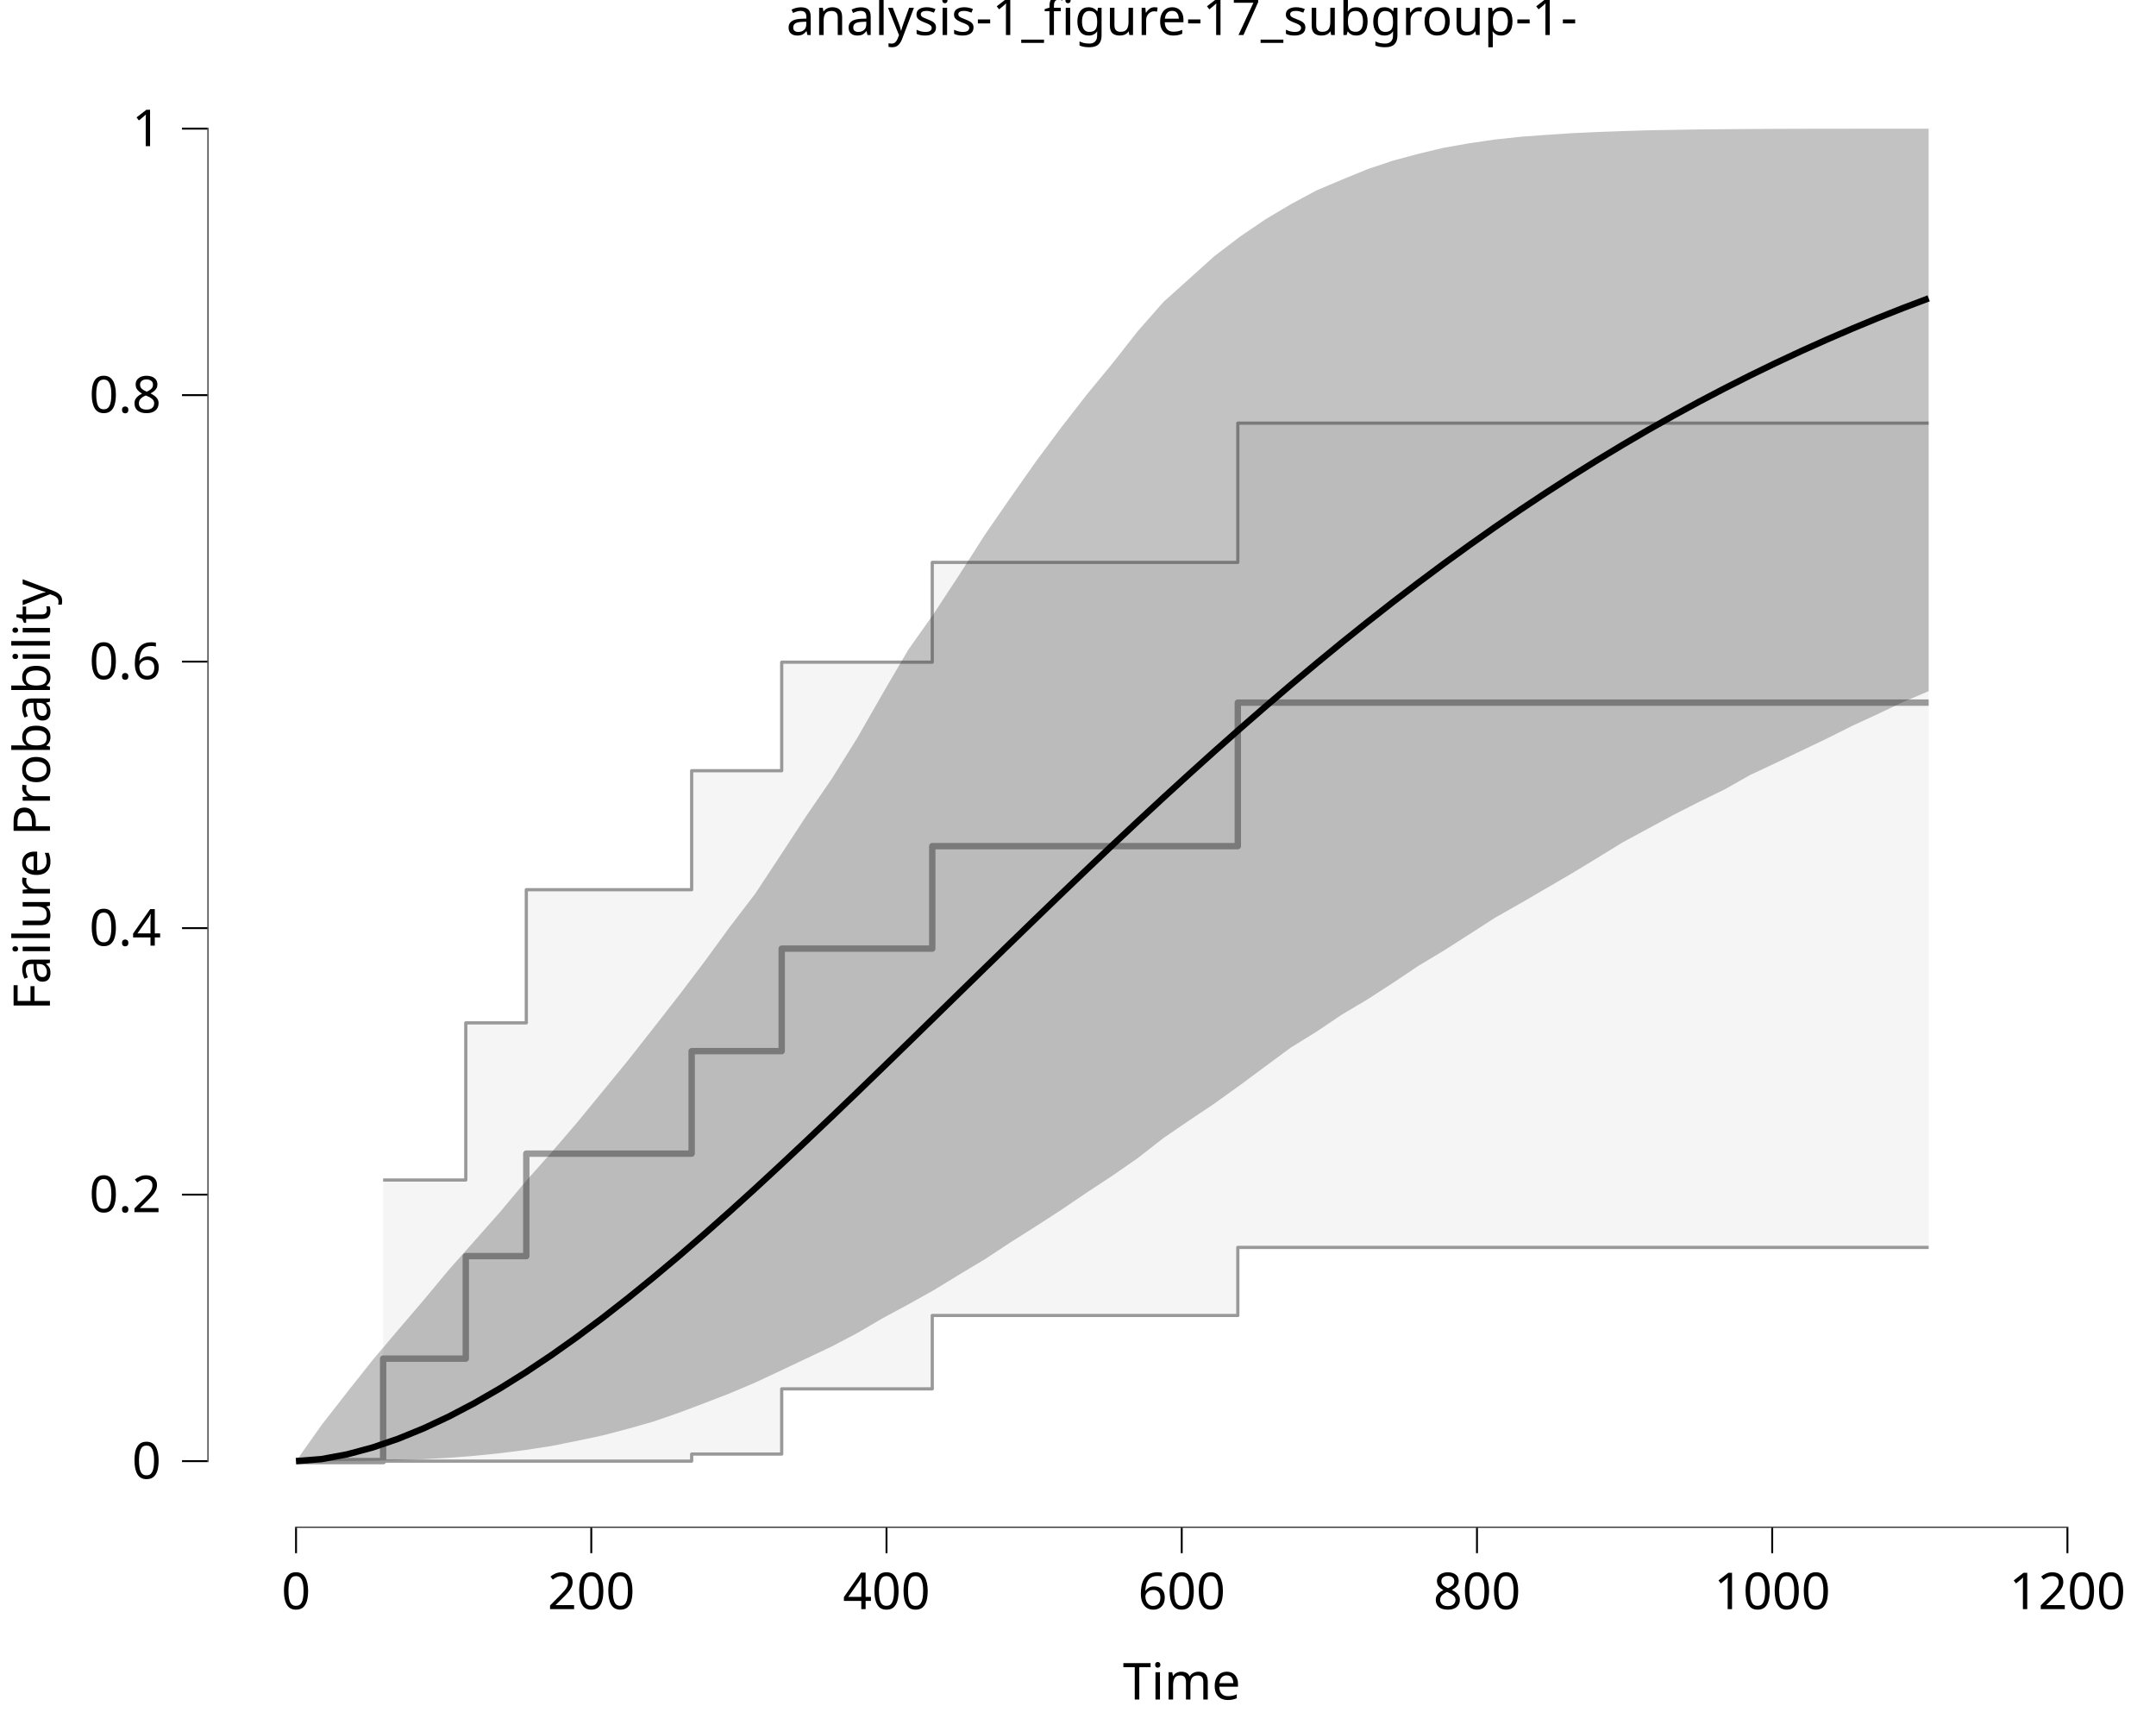
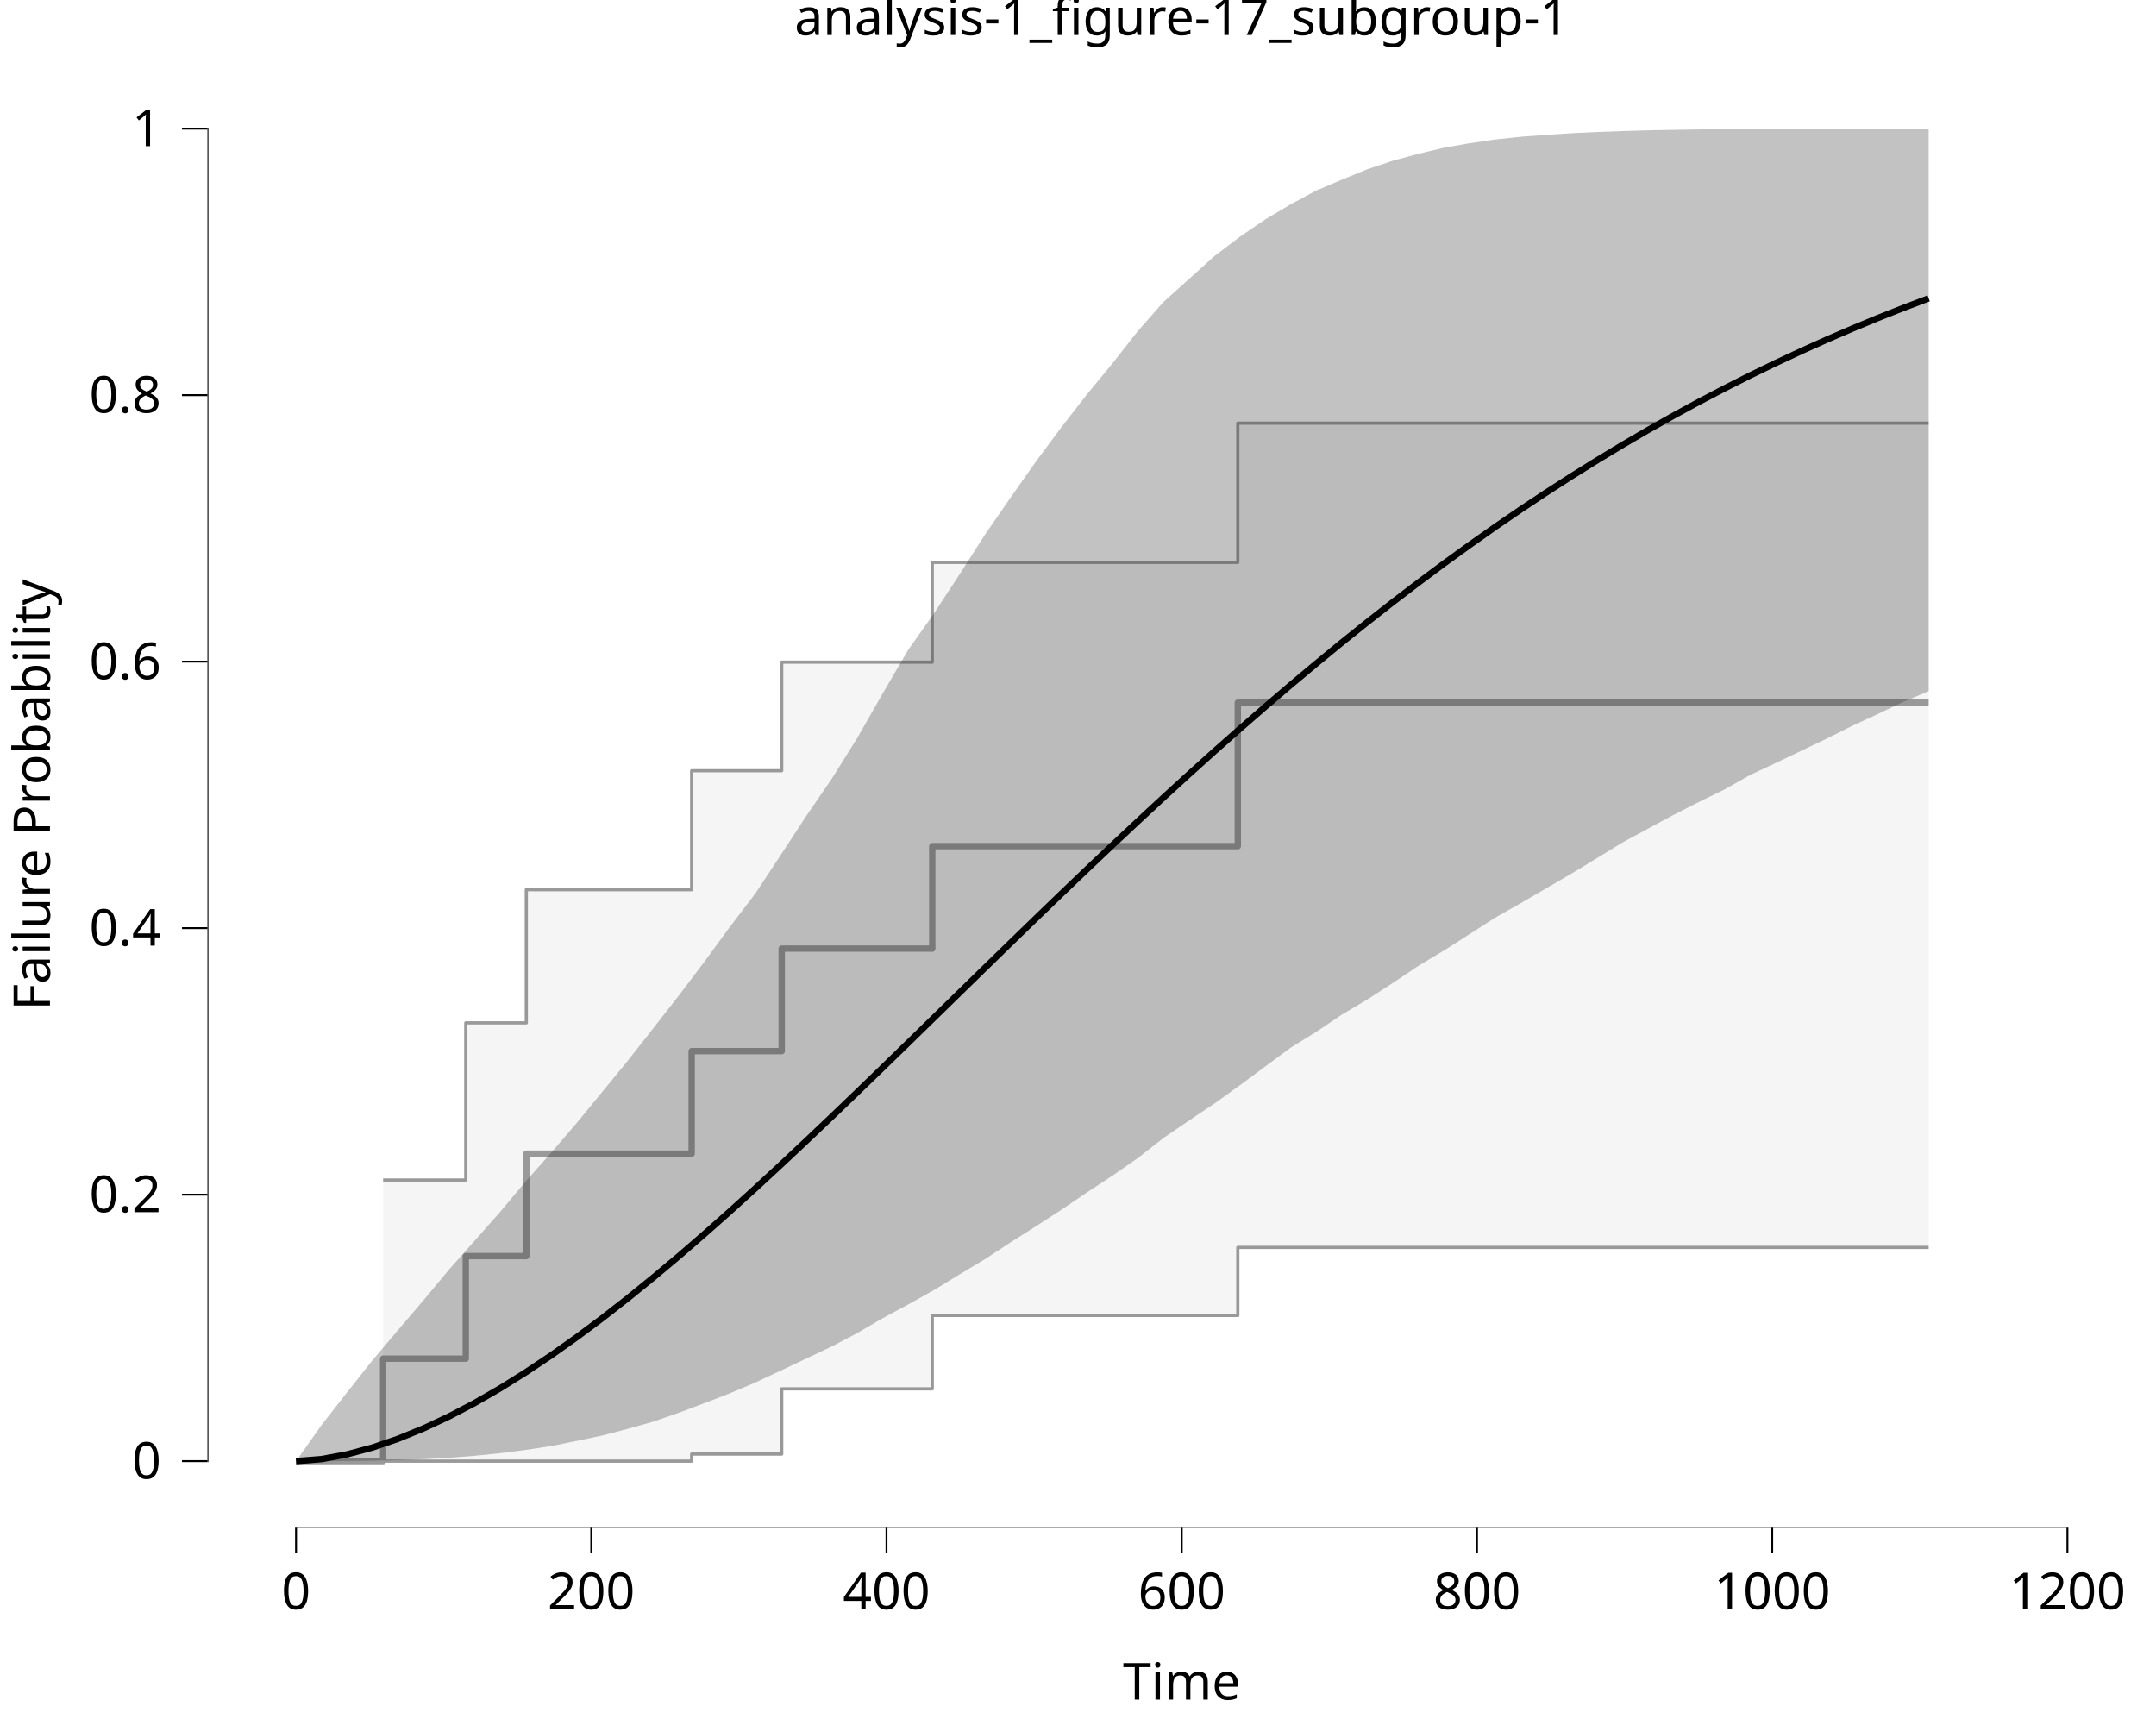
<svg xmlns="http://www.w3.org/2000/svg" class="svglite" data-engine-version="2.0" width="720.00pt" height="576.00pt" viewBox="0 0 720.00 576.00">
  <defs>
    <style type="text/css">
    .svglite line, .svglite polyline, .svglite polygon, .svglite path, .svglite rect, .svglite circle {
      fill: none;
      stroke: #000000;
      stroke-linecap: round;
      stroke-linejoin: round;
      stroke-miterlimit: 10.00;
    }
  </style>
  </defs>
  <rect width="100%" height="100%" style="stroke: none; fill: #FFFFFF;" />
  <defs>
    <clipPath id="cpMC4wMHw3MjAuMDB8MC4wMHw1NzYuMDA=">
      <rect x="0.00" y="0.00" width="720.00" height="576.00" />
    </clipPath>
  </defs>
  <g clip-path="url(#cpMC4wMHw3MjAuMDB8MC4wMHw1NzYuMDA=)">
    <rect x="-0" y="0.00" width="720.00" height="576.00" style="stroke-width: 10.67; stroke: none;" />
  </g>
  <defs>
    <clipPath id="cpNjkuMjh8NzIwLjAwfDIwLjcxfDUxMC4xNA==">
      <rect x="69.28" y="20.71" width="650.72" height="489.43" />
    </clipPath>
  </defs>
  <g clip-path="url(#cpNjkuMjh8NzIwLjAwfDIwLjcxfDUxMC4xNA==)">
    <rect x="69.28" y="20.71" width="650.72" height="489.43" style="stroke-width: 10.67; stroke: none;" />
    <polygon points="127.95,394.02 155.55,394.02 155.55,341.55 175.76,341.55 175.76,297.08 230.98,297.08 230.98,257.35 261.05,257.35 261.05,221.11 311.33,221.11 311.33,187.79 413.37,187.79 413.37,141.29 413.37,141.29 644.08,141.29 644.08,416.52 413.37,416.52 413.37,416.52 413.37,439.25 311.33,439.25 311.33,463.76 261.05,463.76 261.05,485.53 230.98,485.53 230.98,487.89 175.76,487.89 175.76,487.89 155.55,487.89 155.55,487.89 127.95,487.89 " style="stroke-width: 0.00; stroke: none; stroke-linecap: butt; fill: #999999; fill-opacity: 0.10;" />
    <polyline points="127.95,394.02 155.55,394.02 155.55,341.55 175.76,341.55 175.76,297.08 230.98,297.08 230.98,257.35 261.05,257.35 261.05,221.11 311.33,221.11 311.33,187.79 413.37,187.79 413.37,141.29 413.37,141.29 644.08,141.29 " style="stroke-width: 1.07; stroke: #999999; stroke-linecap: butt;" />
    <polyline points="644.08,416.52 413.37,416.52 413.37,416.52 413.37,439.25 311.33,439.25 311.33,463.76 261.05,463.76 261.05,485.53 230.98,485.53 230.98,487.89 175.76,487.89 175.76,487.89 155.55,487.89 155.55,487.89 127.95,487.89 " style="stroke-width: 1.07; stroke: #999999; stroke-linecap: butt;" />
    <polyline points="98.86,487.89 127.95,487.89 127.95,453.67 155.55,453.67 155.55,419.44 175.76,419.44 175.76,385.21 230.98,385.21 230.98,350.99 261.05,350.99 261.05,316.76 311.33,316.76 311.33,282.54 413.37,282.54 413.37,234.62 413.37,234.62 644.08,234.62 " style="stroke-width: 2.13; stroke: #999999; stroke-linecap: butt;" />
    <polygon points="98.86,487.89 107.38,475.84 115.90,464.92 124.42,454.16 132.94,444.10 141.46,434.14 149.98,423.89 158.50,414.31 167.01,404.68 175.53,394.51 184.05,384.94 192.57,375.01 201.09,364.63 209.61,354.23 218.13,343.39 226.65,332.48 235.17,321.23 243.69,309.57 252.21,298.41 260.72,285.51 269.24,272.49 277.76,260.06 286.28,246.42 294.80,231.53 303.32,216.96 311.84,204.91 320.36,191.93 328.88,178.59 337.40,166.26 345.92,154.14 354.43,142.70 362.95,131.73 371.47,121.39 379.99,110.54 388.51,100.85 397.03,93.19 405.55,85.52 414.07,79.04 422.59,73.23 431.11,68.17 439.63,63.59 448.14,59.99 456.66,56.50 465.18,53.64 473.70,51.35 482.22,49.32 490.74,47.83 499.26,46.58 507.78,45.67 516.30,45.04 524.82,44.48 533.34,44.07 541.85,43.77 550.37,43.51 558.89,43.36 567.41,43.22 575.93,43.14 584.45,43.08 592.97,43.03 601.49,43.00 610.01,42.99 618.53,42.98 627.04,42.97 635.56,42.96 644.08,42.96 644.08,230.78 635.56,234.40 627.04,238.45 618.53,242.38 610.01,246.65 601.49,250.72 592.97,254.79 584.45,258.78 575.93,263.60 567.41,267.76 558.89,272.10 550.37,276.69 541.85,281.30 533.34,286.53 524.82,291.70 516.30,296.66 507.78,301.62 499.26,306.45 490.74,311.94 482.22,317.38 473.70,322.50 465.18,328.20 456.66,333.72 448.14,338.78 439.63,344.51 431.11,349.77 422.59,356.06 414.07,362.38 405.55,368.49 397.03,374.20 388.51,380.02 379.99,386.68 371.47,392.60 362.95,398.19 354.43,403.98 345.92,409.48 337.40,414.88 328.88,420.49 320.36,425.59 311.84,430.80 303.32,435.56 294.80,440.15 286.28,445.13 277.76,449.61 269.24,453.64 260.72,457.67 252.21,461.65 243.69,465.27 235.17,468.55 226.65,471.76 218.13,474.71 209.61,477.12 201.09,479.35 192.57,481.15 184.05,482.86 175.53,484.16 167.01,485.24 158.50,486.11 149.98,486.77 141.46,487.24 132.94,487.57 124.42,487.76 115.90,487.86 107.38,487.89 98.86,487.89 " style="stroke-width: 0.00; stroke: none; stroke-linecap: butt; fill: #333333; fill-opacity: 0.30;" />
    <polyline points="98.86,487.89 107.38,475.84 115.90,464.92 124.42,454.16 132.94,444.10 141.46,434.14 149.98,423.89 158.50,414.31 167.01,404.68 175.53,394.51 184.05,384.94 192.57,375.01 201.09,364.63 209.61,354.23 218.13,343.39 226.65,332.48 235.17,321.23 243.69,309.57 252.21,298.41 260.72,285.51 269.24,272.49 277.76,260.06 286.28,246.42 294.80,231.53 303.32,216.96 311.84,204.91 320.36,191.93 328.88,178.59 337.40,166.26 345.92,154.14 354.43,142.70 362.95,131.73 371.47,121.39 379.99,110.54 388.51,100.85 397.03,93.19 405.55,85.52 414.07,79.04 422.59,73.23 431.11,68.17 439.63,63.59 448.14,59.99 456.66,56.50 465.18,53.64 473.70,51.35 482.22,49.32 490.74,47.83 499.26,46.58 507.78,45.67 516.30,45.04 524.82,44.48 533.34,44.07 541.85,43.77 550.37,43.51 558.89,43.36 567.41,43.22 575.93,43.14 584.45,43.08 592.97,43.03 601.49,43.00 610.01,42.99 618.53,42.98 627.04,42.97 635.56,42.96 644.08,42.96 " style="stroke-width: 1.07; stroke: none; stroke-linecap: butt;" />
    <polyline points="644.08,230.78 635.56,234.40 627.04,238.45 618.53,242.38 610.01,246.65 601.49,250.72 592.97,254.79 584.45,258.78 575.93,263.60 567.41,267.76 558.89,272.10 550.37,276.69 541.85,281.30 533.34,286.53 524.82,291.70 516.30,296.66 507.78,301.62 499.26,306.45 490.74,311.94 482.22,317.38 473.70,322.50 465.18,328.20 456.66,333.72 448.14,338.78 439.63,344.51 431.11,349.77 422.59,356.06 414.07,362.38 405.55,368.49 397.03,374.20 388.51,380.02 379.99,386.68 371.47,392.60 362.95,398.19 354.43,403.98 345.92,409.48 337.40,414.88 328.88,420.49 320.36,425.59 311.84,430.80 303.32,435.56 294.80,440.15 286.28,445.13 277.76,449.61 269.24,453.64 260.72,457.67 252.21,461.65 243.69,465.27 235.17,468.55 226.65,471.76 218.13,474.71 209.61,477.12 201.09,479.35 192.57,481.15 184.05,482.86 175.53,484.16 167.01,485.24 158.50,486.11 149.98,486.77 141.46,487.24 132.94,487.57 124.42,487.76 115.90,487.86 107.38,487.89 98.86,487.89 " style="stroke-width: 1.07; stroke: none; stroke-linecap: butt;" />
    <polyline points="98.86,487.89 107.38,487.21 115.90,485.63 124.42,483.34 132.94,480.43 141.46,476.95 149.98,472.96 158.50,468.49 167.01,463.58 175.53,458.26 184.05,452.57 192.57,446.53 201.09,440.18 209.61,433.53 218.13,426.62 226.65,419.48 235.17,412.11 243.69,404.56 252.21,396.84 260.72,388.97 269.24,380.98 277.76,372.89 286.28,364.71 294.80,356.47 303.32,348.19 311.84,339.87 320.36,331.55 328.88,323.23 337.40,314.93 345.92,306.67 354.43,298.46 362.95,290.31 371.47,282.23 379.99,274.25 388.51,266.35 397.03,258.57 405.55,250.89 414.07,243.35 422.59,235.93 431.11,228.65 439.63,221.52 448.14,214.53 456.66,207.71 465.18,201.03 473.70,194.53 482.22,188.18 490.74,182.01 499.26,176.00 507.78,170.17 516.30,164.51 524.82,159.02 533.34,153.70 541.85,148.56 550.37,143.58 558.89,138.78 567.41,134.14 575.93,129.68 584.45,125.37 592.97,121.23 601.49,117.25 610.01,113.42 618.53,109.75 627.04,106.22 635.56,102.85 644.08,99.62 " style="stroke-width: 2.13; stroke-linecap: butt;" />
    <line x1="98.54" y1="510.14" x2="690.74" y2="510.14" style="stroke-width: 0.64; stroke-linecap: butt;" />
    <line x1="69.28" y1="488.21" x2="69.28" y2="42.64" style="stroke-width: 0.64; stroke-linecap: butt;" />
    <rect x="69.28" y="20.71" width="650.72" height="489.43" style="stroke-width: 0.00; stroke: none;" />
  </g>
  <g clip-path="url(#cpMC4wMHw3MjAuMDB8MC4wMHw1NzYuMDA=)">
    <polyline points="69.28,510.14 69.28,20.71 " style="stroke-width: 0.00; stroke: none; stroke-linecap: butt;" />
    <text x="53.81" y="493.74" text-anchor="end" style="font-size: 17.00px; font-family: sans;" textLength="9.46px" lengthAdjust="spacingAndGlyphs">0</text>
    <text x="53.81" y="404.75" text-anchor="end" style="font-size: 17.00px; font-family: sans;" textLength="23.63px" lengthAdjust="spacingAndGlyphs">0.2</text>
    <text x="53.81" y="315.77" text-anchor="end" style="font-size: 17.00px; font-family: sans;" textLength="23.63px" lengthAdjust="spacingAndGlyphs">0.4</text>
    <text x="53.81" y="226.78" text-anchor="end" style="font-size: 17.00px; font-family: sans;" textLength="23.63px" lengthAdjust="spacingAndGlyphs">0.6</text>
    <text x="53.81" y="137.79" text-anchor="end" style="font-size: 17.00px; font-family: sans;" textLength="23.63px" lengthAdjust="spacingAndGlyphs">0.8</text>
    <text x="53.81" y="48.80" text-anchor="end" style="font-size: 17.00px; font-family: sans;" textLength="9.46px" lengthAdjust="spacingAndGlyphs">1</text>
    <polyline points="60.78,487.89 69.28,487.89 " style="stroke-width: 0.64; stroke-linecap: butt;" />
    <polyline points="60.78,398.91 69.28,398.91 " style="stroke-width: 0.64; stroke-linecap: butt;" />
    <polyline points="60.78,309.92 69.28,309.92 " style="stroke-width: 0.64; stroke-linecap: butt;" />
    <polyline points="60.78,220.93 69.28,220.93 " style="stroke-width: 0.64; stroke-linecap: butt;" />
    <polyline points="60.78,131.94 69.28,131.94 " style="stroke-width: 0.64; stroke-linecap: butt;" />
    <polyline points="60.78,42.95 69.28,42.95 " style="stroke-width: 0.64; stroke-linecap: butt;" />
    <polyline points="69.28,510.14 720.00,510.14 " style="stroke-width: 0.00; stroke: none; stroke-linecap: butt;" />
    <polyline points="98.86,518.64 98.86,510.14 " style="stroke-width: 0.64; stroke-linecap: butt;" />
    <polyline points="197.46,518.64 197.46,510.14 " style="stroke-width: 0.64; stroke-linecap: butt;" />
    <polyline points="296.05,518.64 296.05,510.14 " style="stroke-width: 0.64; stroke-linecap: butt;" />
    <polyline points="394.64,518.64 394.64,510.14 " style="stroke-width: 0.64; stroke-linecap: butt;" />
    <polyline points="493.24,518.64 493.24,510.14 " style="stroke-width: 0.64; stroke-linecap: butt;" />
    <polyline points="591.83,518.64 591.83,510.14 " style="stroke-width: 0.64; stroke-linecap: butt;" />
    <polyline points="690.42,518.64 690.42,510.14 " style="stroke-width: 0.64; stroke-linecap: butt;" />
    <text x="98.86" y="537.32" text-anchor="middle" style="font-size: 17.00px; font-family: sans;" textLength="9.46px" lengthAdjust="spacingAndGlyphs">0</text>
    <text x="197.46" y="537.32" text-anchor="middle" style="font-size: 17.00px; font-family: sans;" textLength="28.37px" lengthAdjust="spacingAndGlyphs">200</text>
    <text x="296.05" y="537.32" text-anchor="middle" style="font-size: 17.00px; font-family: sans;" textLength="28.37px" lengthAdjust="spacingAndGlyphs">400</text>
    <text x="394.64" y="537.32" text-anchor="middle" style="font-size: 17.00px; font-family: sans;" textLength="28.37px" lengthAdjust="spacingAndGlyphs">600</text>
    <text x="493.24" y="537.32" text-anchor="middle" style="font-size: 17.00px; font-family: sans;" textLength="28.37px" lengthAdjust="spacingAndGlyphs">800</text>
    <text x="591.83" y="537.32" text-anchor="middle" style="font-size: 17.00px; font-family: sans;" textLength="37.82px" lengthAdjust="spacingAndGlyphs">1000</text>
    <text x="690.42" y="537.32" text-anchor="middle" style="font-size: 17.00px; font-family: sans;" textLength="37.82px" lengthAdjust="spacingAndGlyphs">1200</text>
    <text x="394.64" y="567.49" text-anchor="middle" style="font-size: 17.00px; font-family: sans;" textLength="37.78px" lengthAdjust="spacingAndGlyphs">Time</text>
    <text transform="translate(16.68,265.42) rotate(-90)" text-anchor="middle" style="font-size: 17.00px; font-family: sans;" textLength="136.06px" lengthAdjust="spacingAndGlyphs">Failure Probability</text>
-     <text x="394.64" y="11.70" text-anchor="middle" style="font-size: 17.00px; font-family: sans;" textLength="254.24px" lengthAdjust="spacingAndGlyphs">analysis-1_figure-17_subgroup-1-</text>
+     <text x="394.64" y="11.70" text-anchor="middle" style="font-size: 17.00px; font-family: sans;" textLength="248.57px" lengthAdjust="spacingAndGlyphs">analysis-1_figure-17_subgroup-1</text>
  </g>
</svg>
